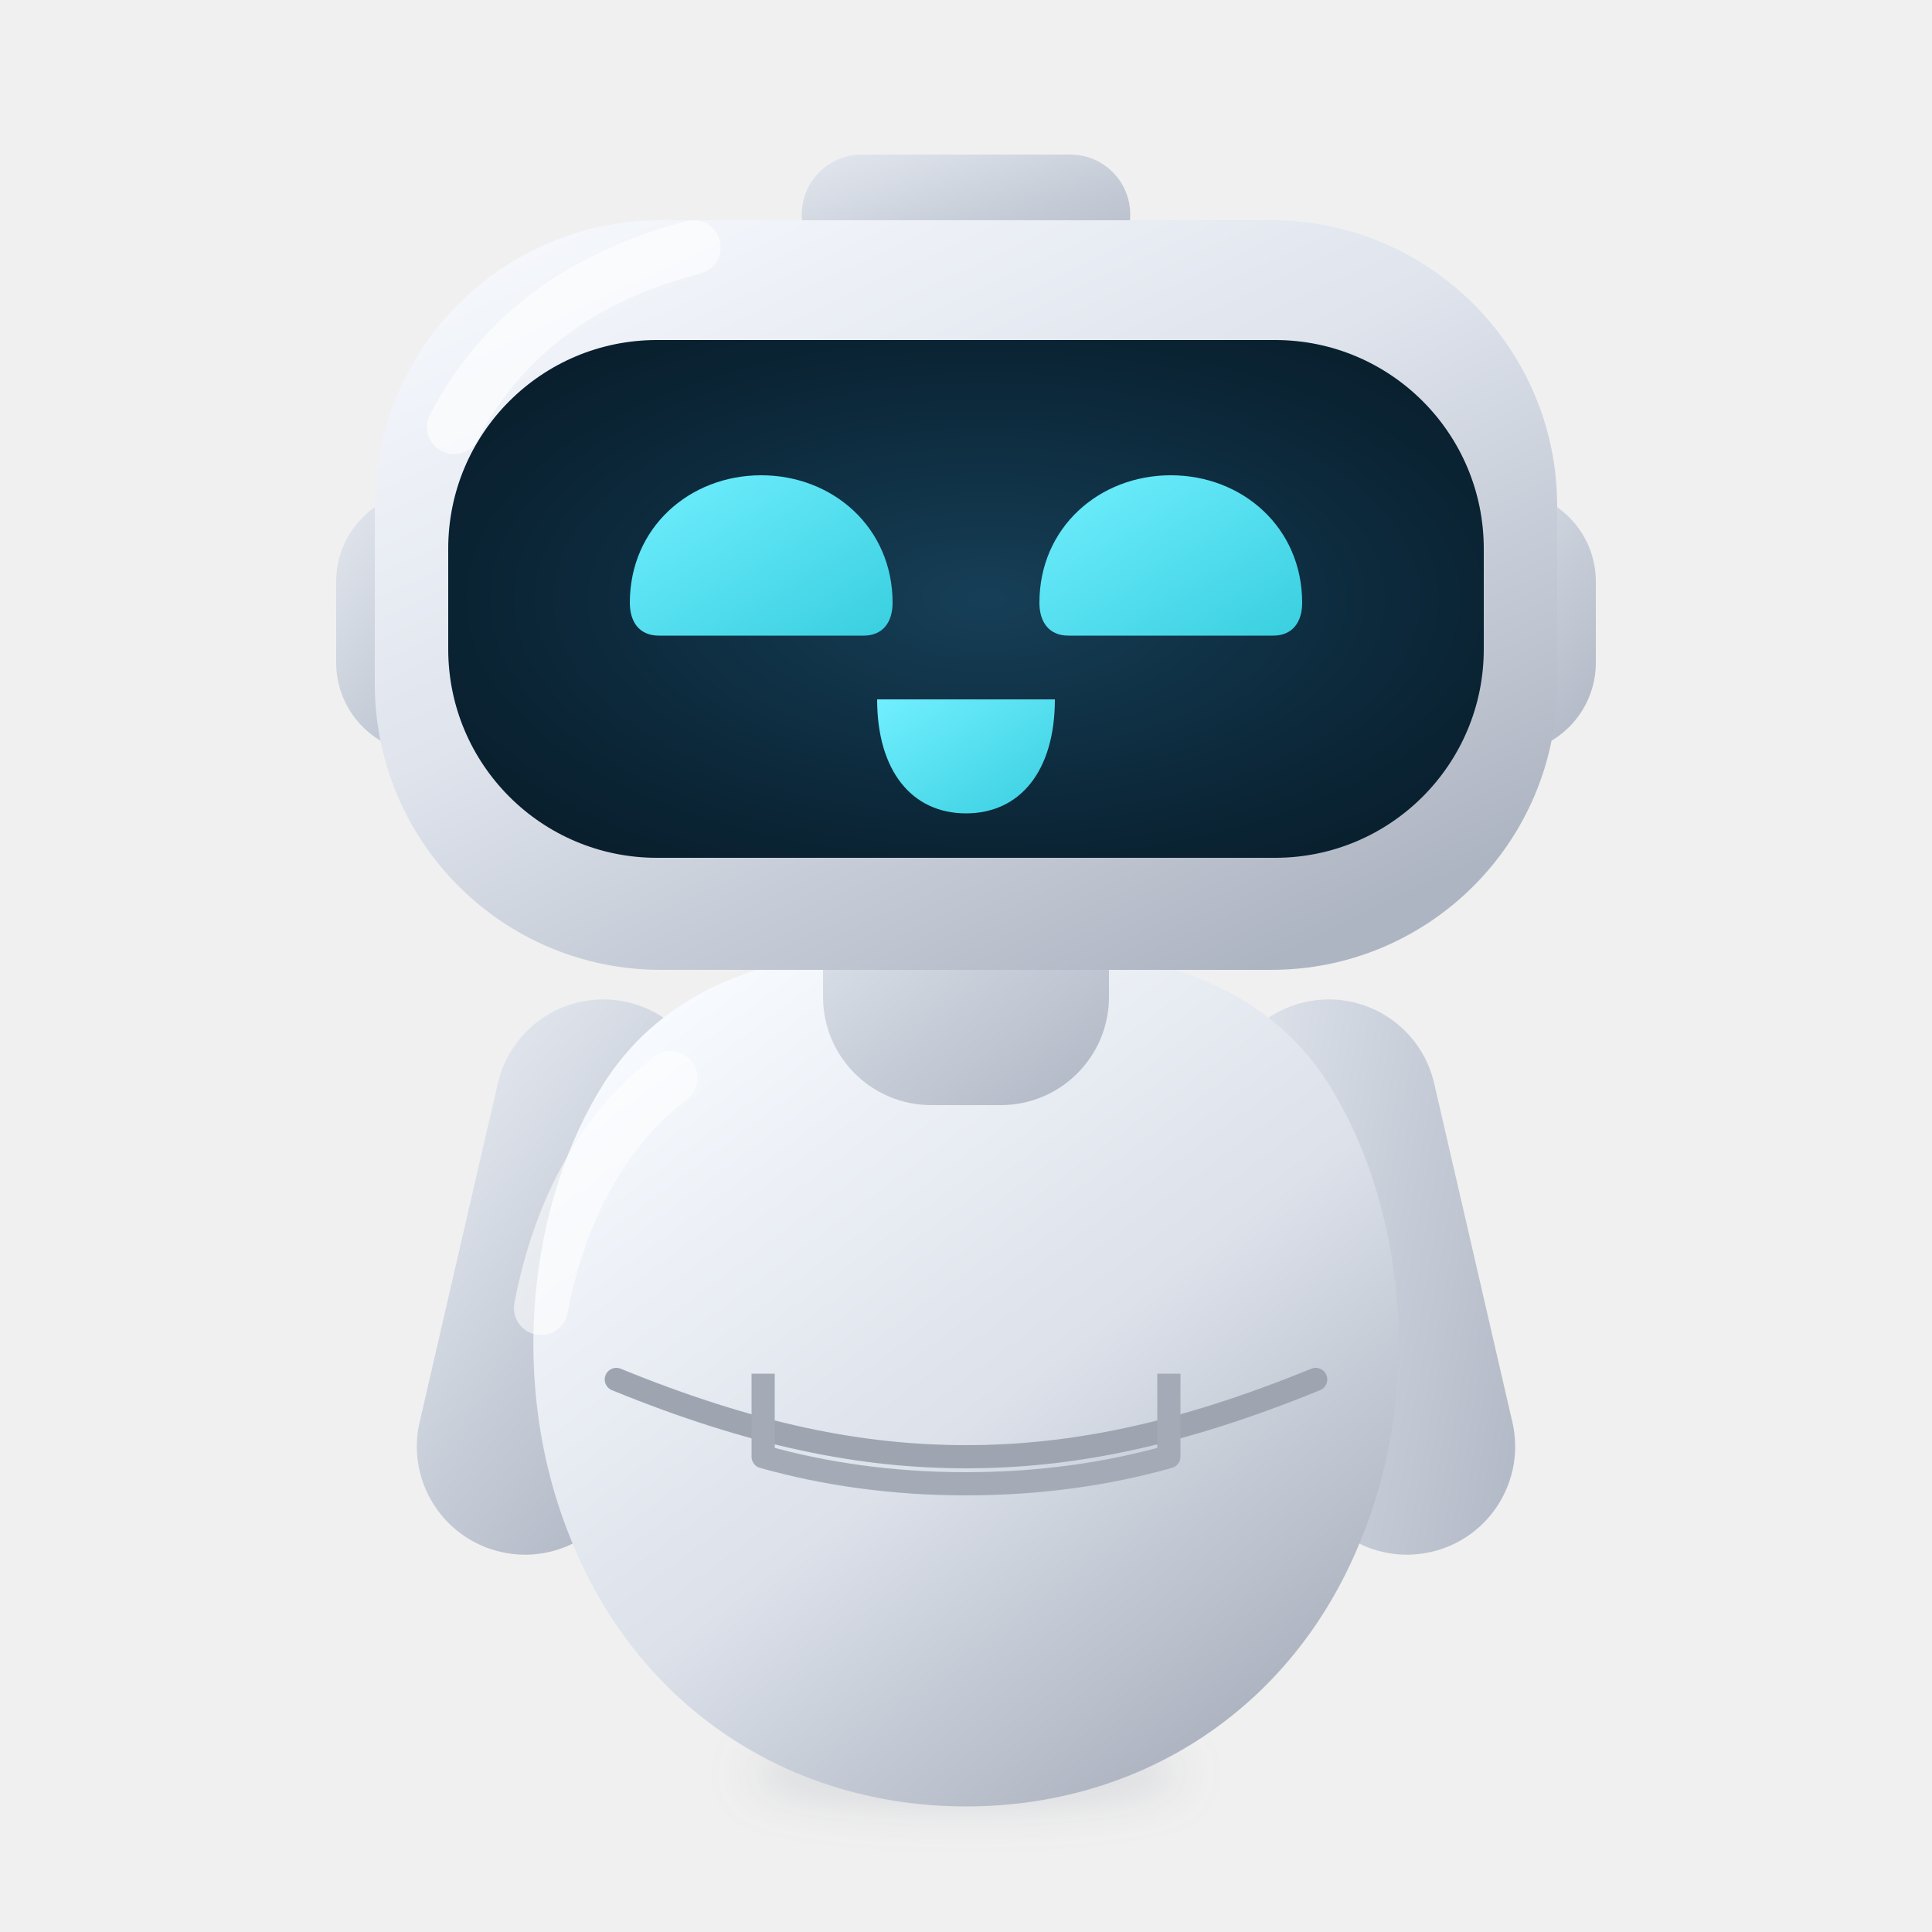
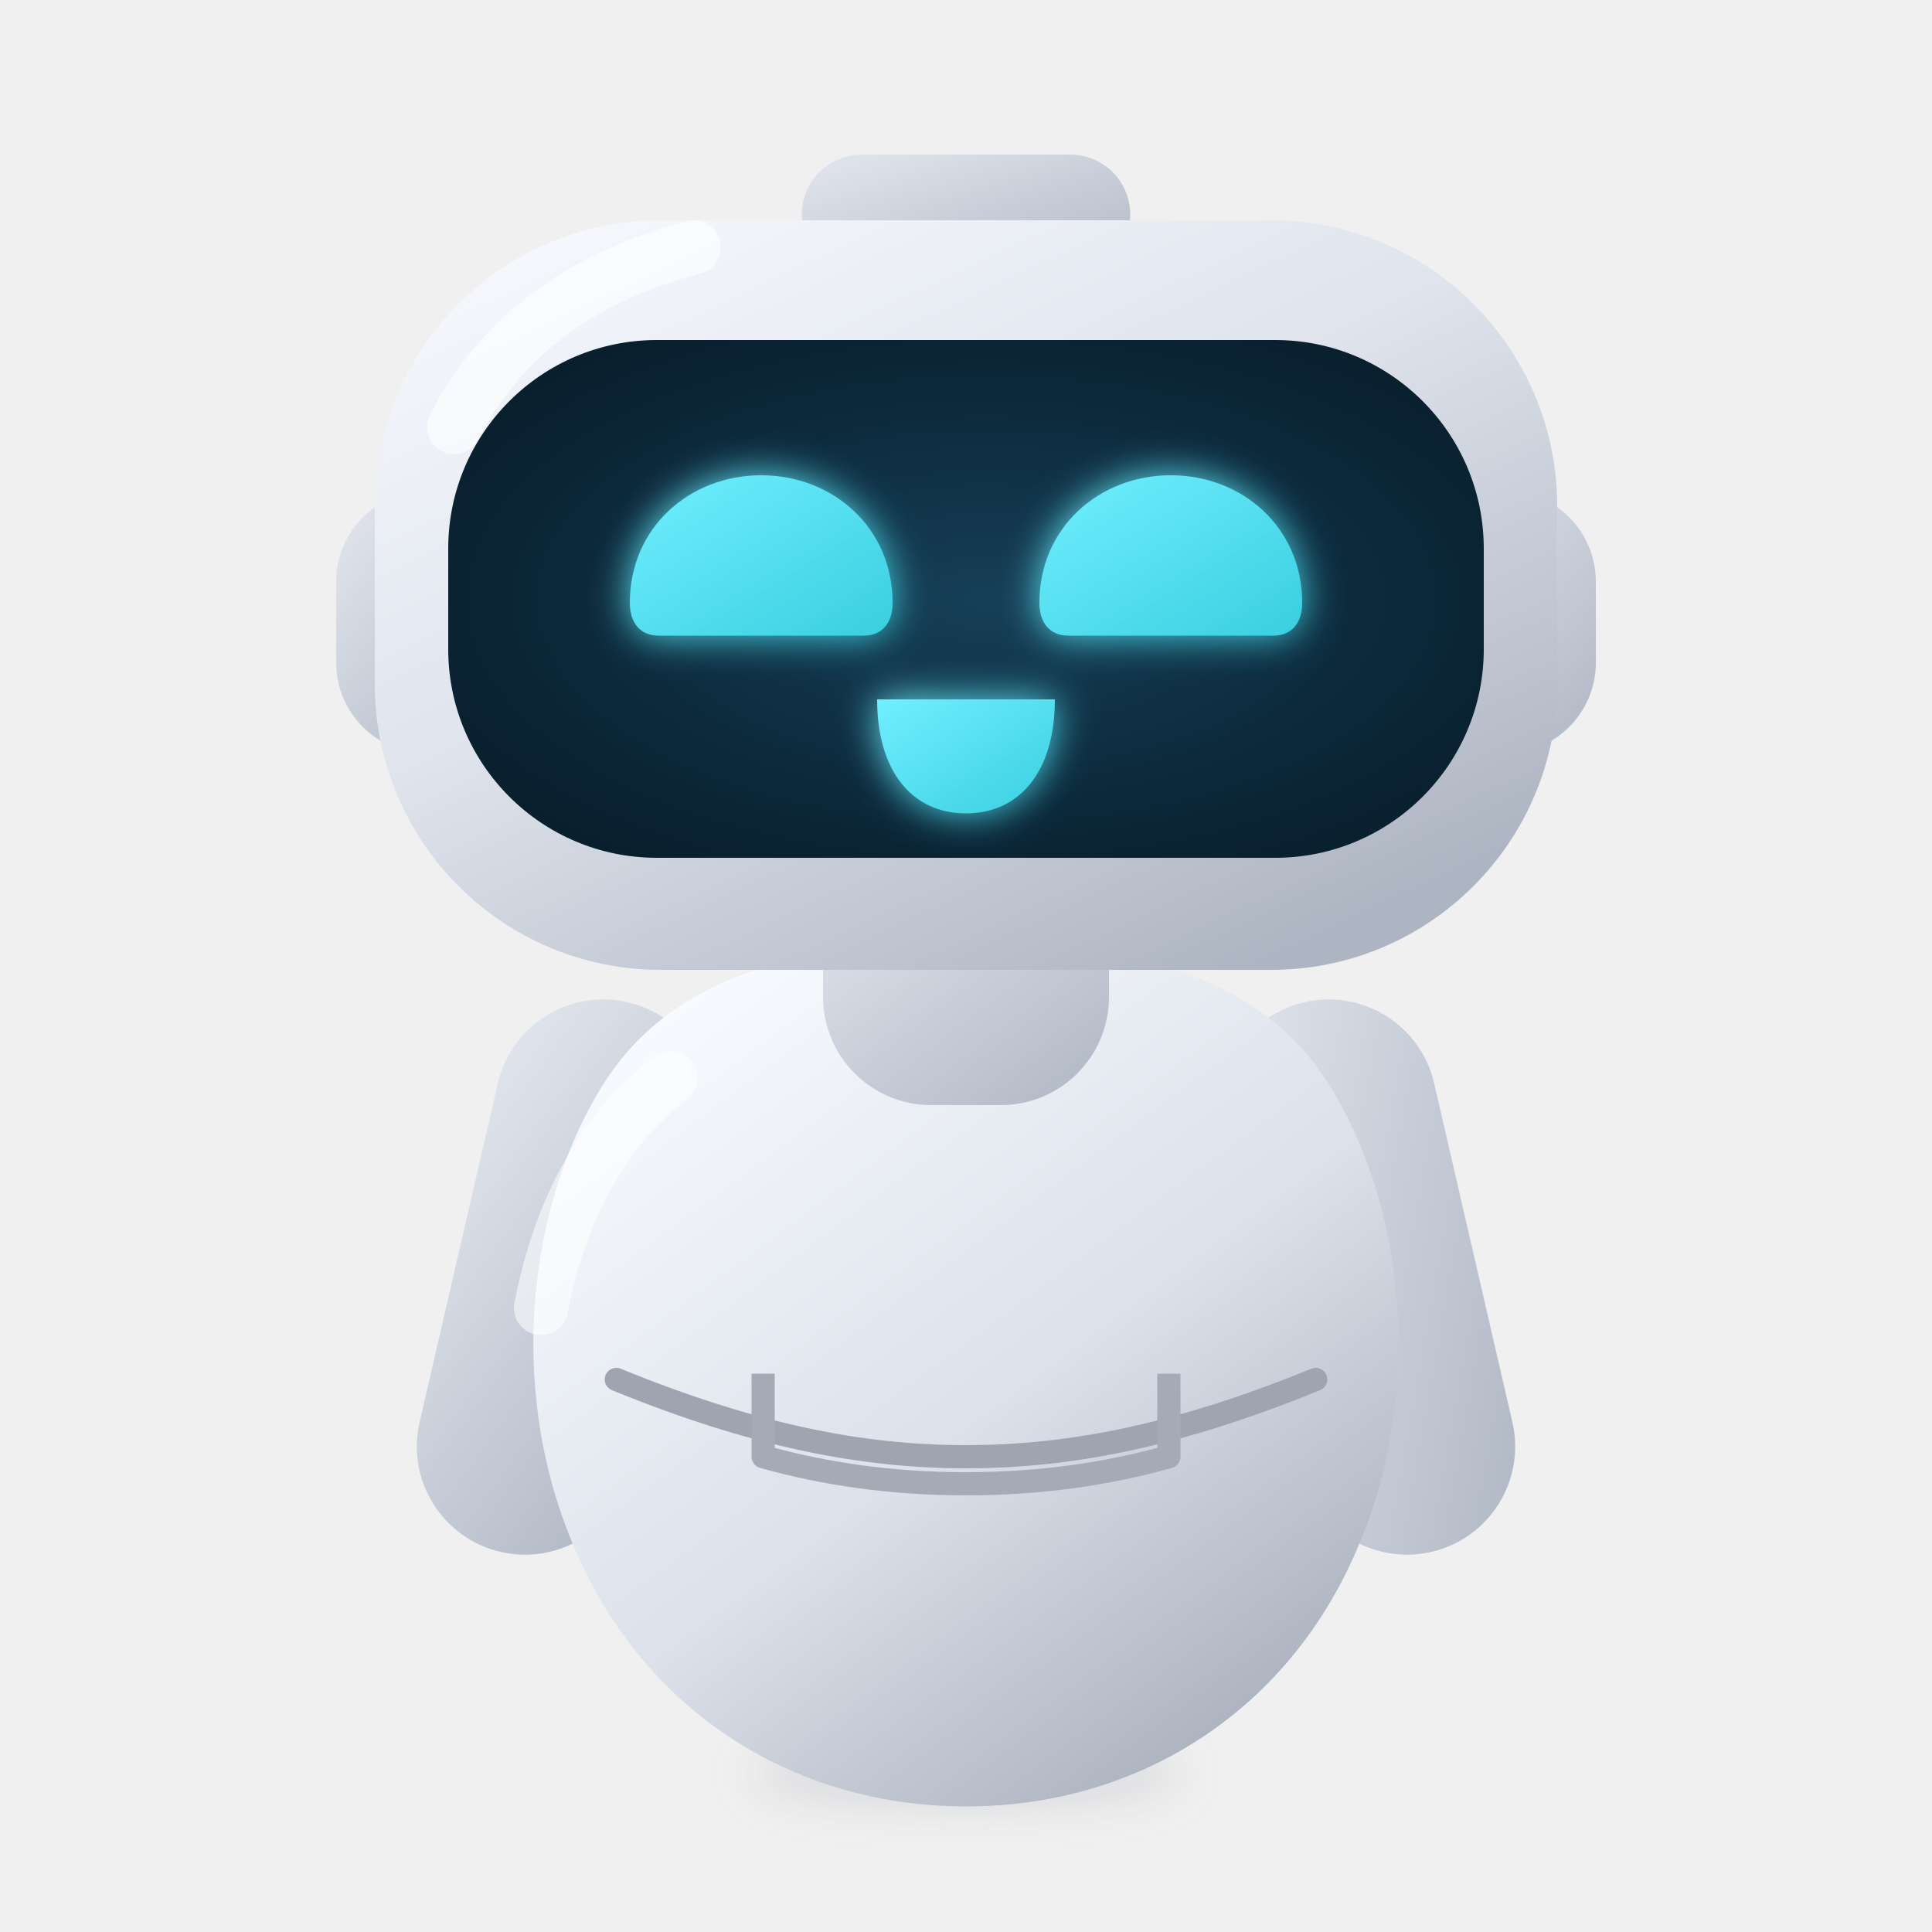
<svg xmlns="http://www.w3.org/2000/svg" class="thebe-market-mascot" viewBox="0 0 1000 1000" role="img" aria-labelledby="thebeMascotTitle thebeMascotDesc">
  <defs>
    <linearGradient id="thebeMarketShell" x1="0" y1="0" x2="0.75" y2="1">
      <stop offset="0" stop-color="#f9fbff" />
      <stop offset=".48" stop-color="#dfe4ed" />
      <stop offset="1" stop-color="#aeb5c2" />
    </linearGradient>
    <linearGradient id="thebeMarketBody" x1=".15" y1=".05" x2=".82" y2=".95">
      <stop offset="0" stop-color="#f8fbff" />
      <stop offset=".55" stop-color="#dce1ea" />
      <stop offset="1" stop-color="#a9b0bd" />
    </linearGradient>
    <linearGradient id="thebeMarketLimb" x1=".1" y1=".05" x2=".9" y2=".95">
      <stop offset="0" stop-color="#dfe4ec" />
      <stop offset="1" stop-color="#b3bac7" />
    </linearGradient>
    <radialGradient id="thebeMarketFace" cx=".52" cy=".5" r=".72">
      <stop offset="0" stop-color="#163f57" />
      <stop offset=".62" stop-color="#0b2637" />
      <stop offset="1" stop-color="#071a26" />
    </radialGradient>
    <linearGradient id="thebeMarketCyan" x1="0" y1="0" x2="1" y2="1">
      <stop offset="0" stop-color="#71efff" />
      <stop offset="1" stop-color="#39cfe0" />
    </linearGradient>
    <filter id="thebeMarketGlow" x="-120%" y="-120%" width="340%" height="340%">
      <feGaussianBlur stdDeviation="10" result="b" />
      <feMerge>
        <feMergeNode in="b" />
        <feMergeNode in="SourceGraphic" />
      </feMerge>
    </filter>
    <filter id="thebeMarketBlur" x="-40%" y="-160%" width="180%" height="420%">
      <feGaussianBlur stdDeviation="12" />
    </filter>
  </defs>
  <ellipse cx="500" cy="918" rx="112" ry="16" fill="#687080" opacity=".18" filter="url(#thebeMarketBlur)" />
  <g>
    <rect x="415" y="80" width="170" height="62" rx="31" fill="url(#thebeMarketLimb)" />
    <rect x="174" y="254" width="94" height="136" rx="47" fill="url(#thebeMarketLimb)" />
    <rect x="732" y="254" width="94" height="136" rx="47" fill="url(#thebeMarketLimb)" />
    <rect x="236" y="515" width="112" height="292" rx="56" fill="url(#thebeMarketLimb)" transform="rotate(13 292 661)" />
    <rect x="652" y="515" width="112" height="292" rx="56" fill="url(#thebeMarketLimb)" transform="rotate(-13 708 661)" />
    <path d="M313 560C348 506 411 488 500 488s152 18 187 72c39 61 51 156 17 238-35 86-113 137-204 137s-169-51-204-137c-34-82-22-177 17-238Z" fill="url(#thebeMarketBody)" />
    <path d="M319 714c71 29 127 40 181 40s110-11 181-40" fill="none" stroke="#9ea5b1" stroke-width="12" stroke-linecap="round" />
    <path d="M395 711v43c32 9 67 14 105 14s73-5 105-14v-43" fill="none" stroke="#a4abb7" stroke-width="12" stroke-linejoin="round" />
    <rect x="426" y="444" width="148" height="128" rx="56" fill="url(#thebeMarketLimb)" />
    <rect x="194" y="114" width="612" height="388" rx="148" fill="url(#thebeMarketShell)" />
    <rect x="232" y="176" width="536" height="268" rx="108" fill="url(#thebeMarketFace)" />
    <path d="M235 221c26-50 70-79 124-93" fill="none" stroke="#fff" stroke-width="28" stroke-linecap="round" opacity=".62" />
-     <path class="thebe-market-eye" d="M326 312c0-39 31-66 68-66s68 27 68 66c0 10-5 17-15 17h-106c-10 0-15-7-15-17Z" fill="url(#thebeMarketCyan)" />
-     <path class="thebe-market-eye" d="M538 312c0-39 31-66 68-66s68 27 68 66c0 10-5 17-15 17h-106c-10 0-15-7-15-17Z" fill="url(#thebeMarketCyan)" />
-     <path class="thebe-market-smile" d="M454 362h92c0 37-18 59-46 59s-46-22-46-59Z" fill="url(#thebeMarketCyan)" />
+     <path class="thebe-market-eye" d="M326 312c0-39 31-66 68-66s68 27 68 66c0 10-5 17-15 17h-106c-10 0-15-7-15-17Z" fill="url(#thebeMarketCyan)" filter="url(#thebeMarketGlow)" />
+     <path class="thebe-market-eye" d="M538 312c0-39 31-66 68-66s68 27 68 66c0 10-5 17-15 17h-106c-10 0-15-7-15-17Z" fill="url(#thebeMarketCyan)" filter="url(#thebeMarketGlow)" />
+     <path class="thebe-market-smile" d="M454 362h92c0 37-18 59-46 59s-46-22-46-59Z" fill="url(#thebeMarketCyan)" filter="url(#thebeMarketGlow)" />
    <path d="M347 558c-34 26-57 67-67 119" fill="none" stroke="#fff" stroke-width="28" stroke-linecap="round" opacity=".55" />
  </g>
</svg>
